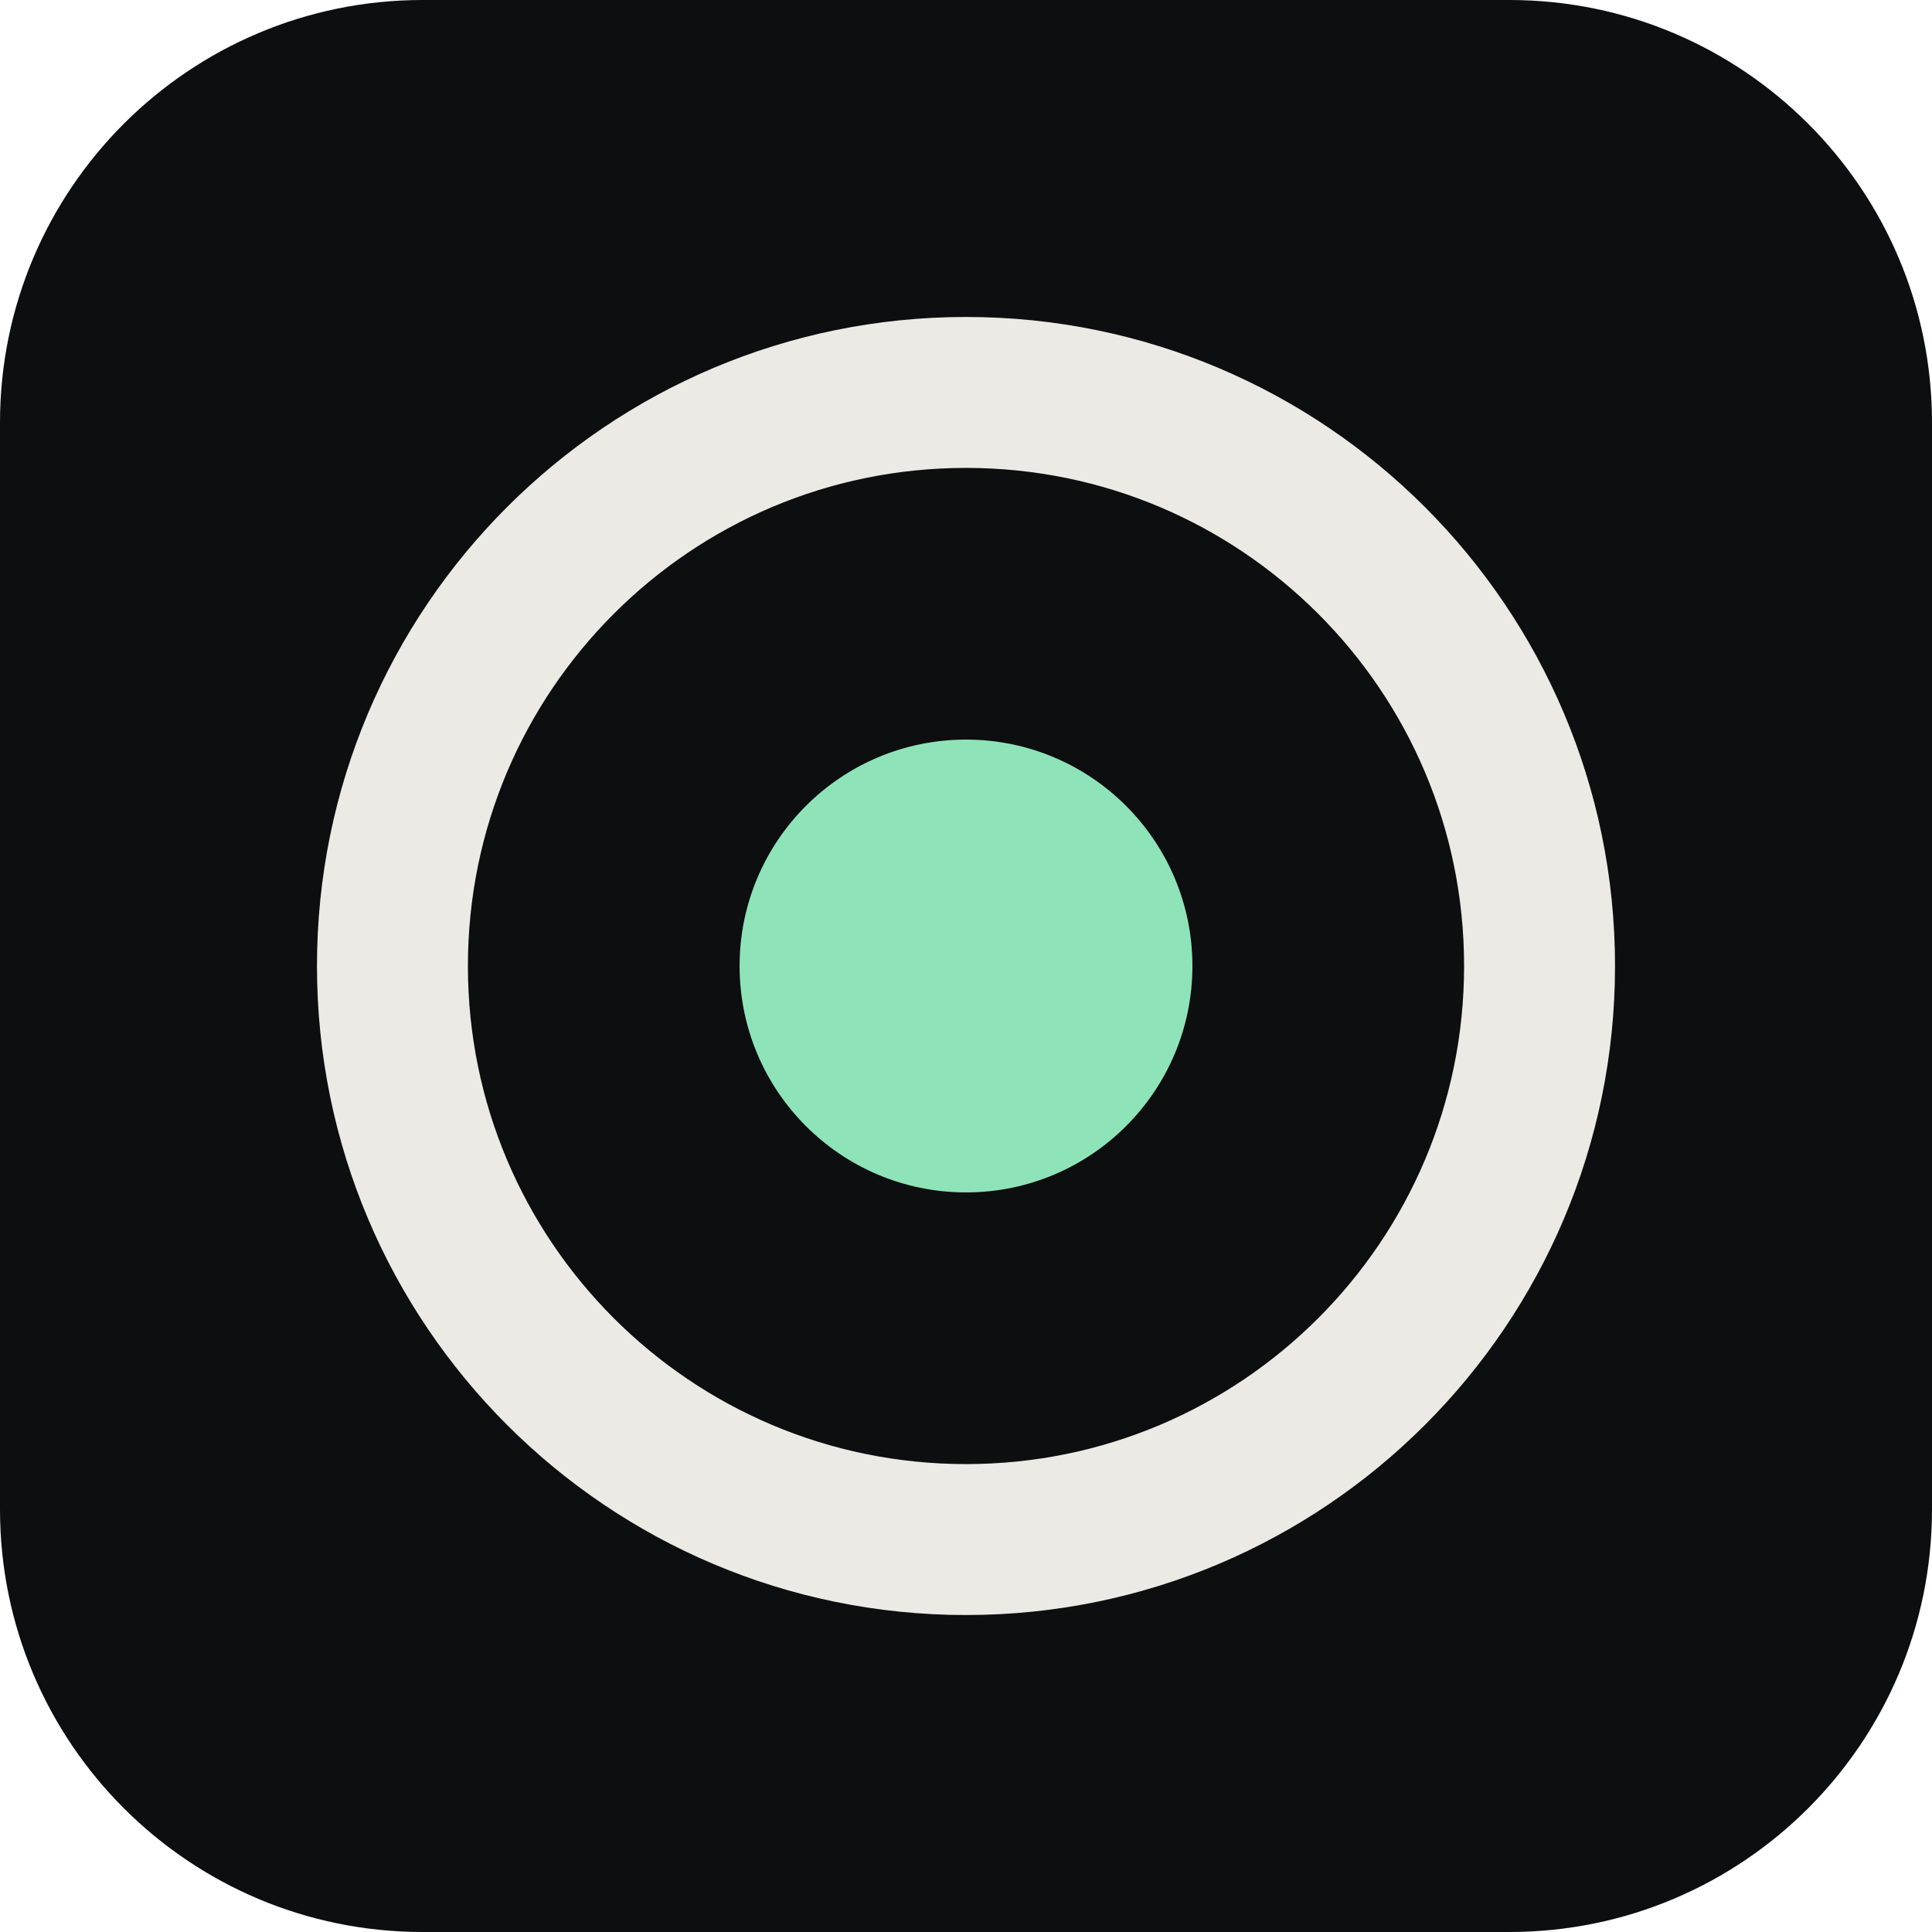
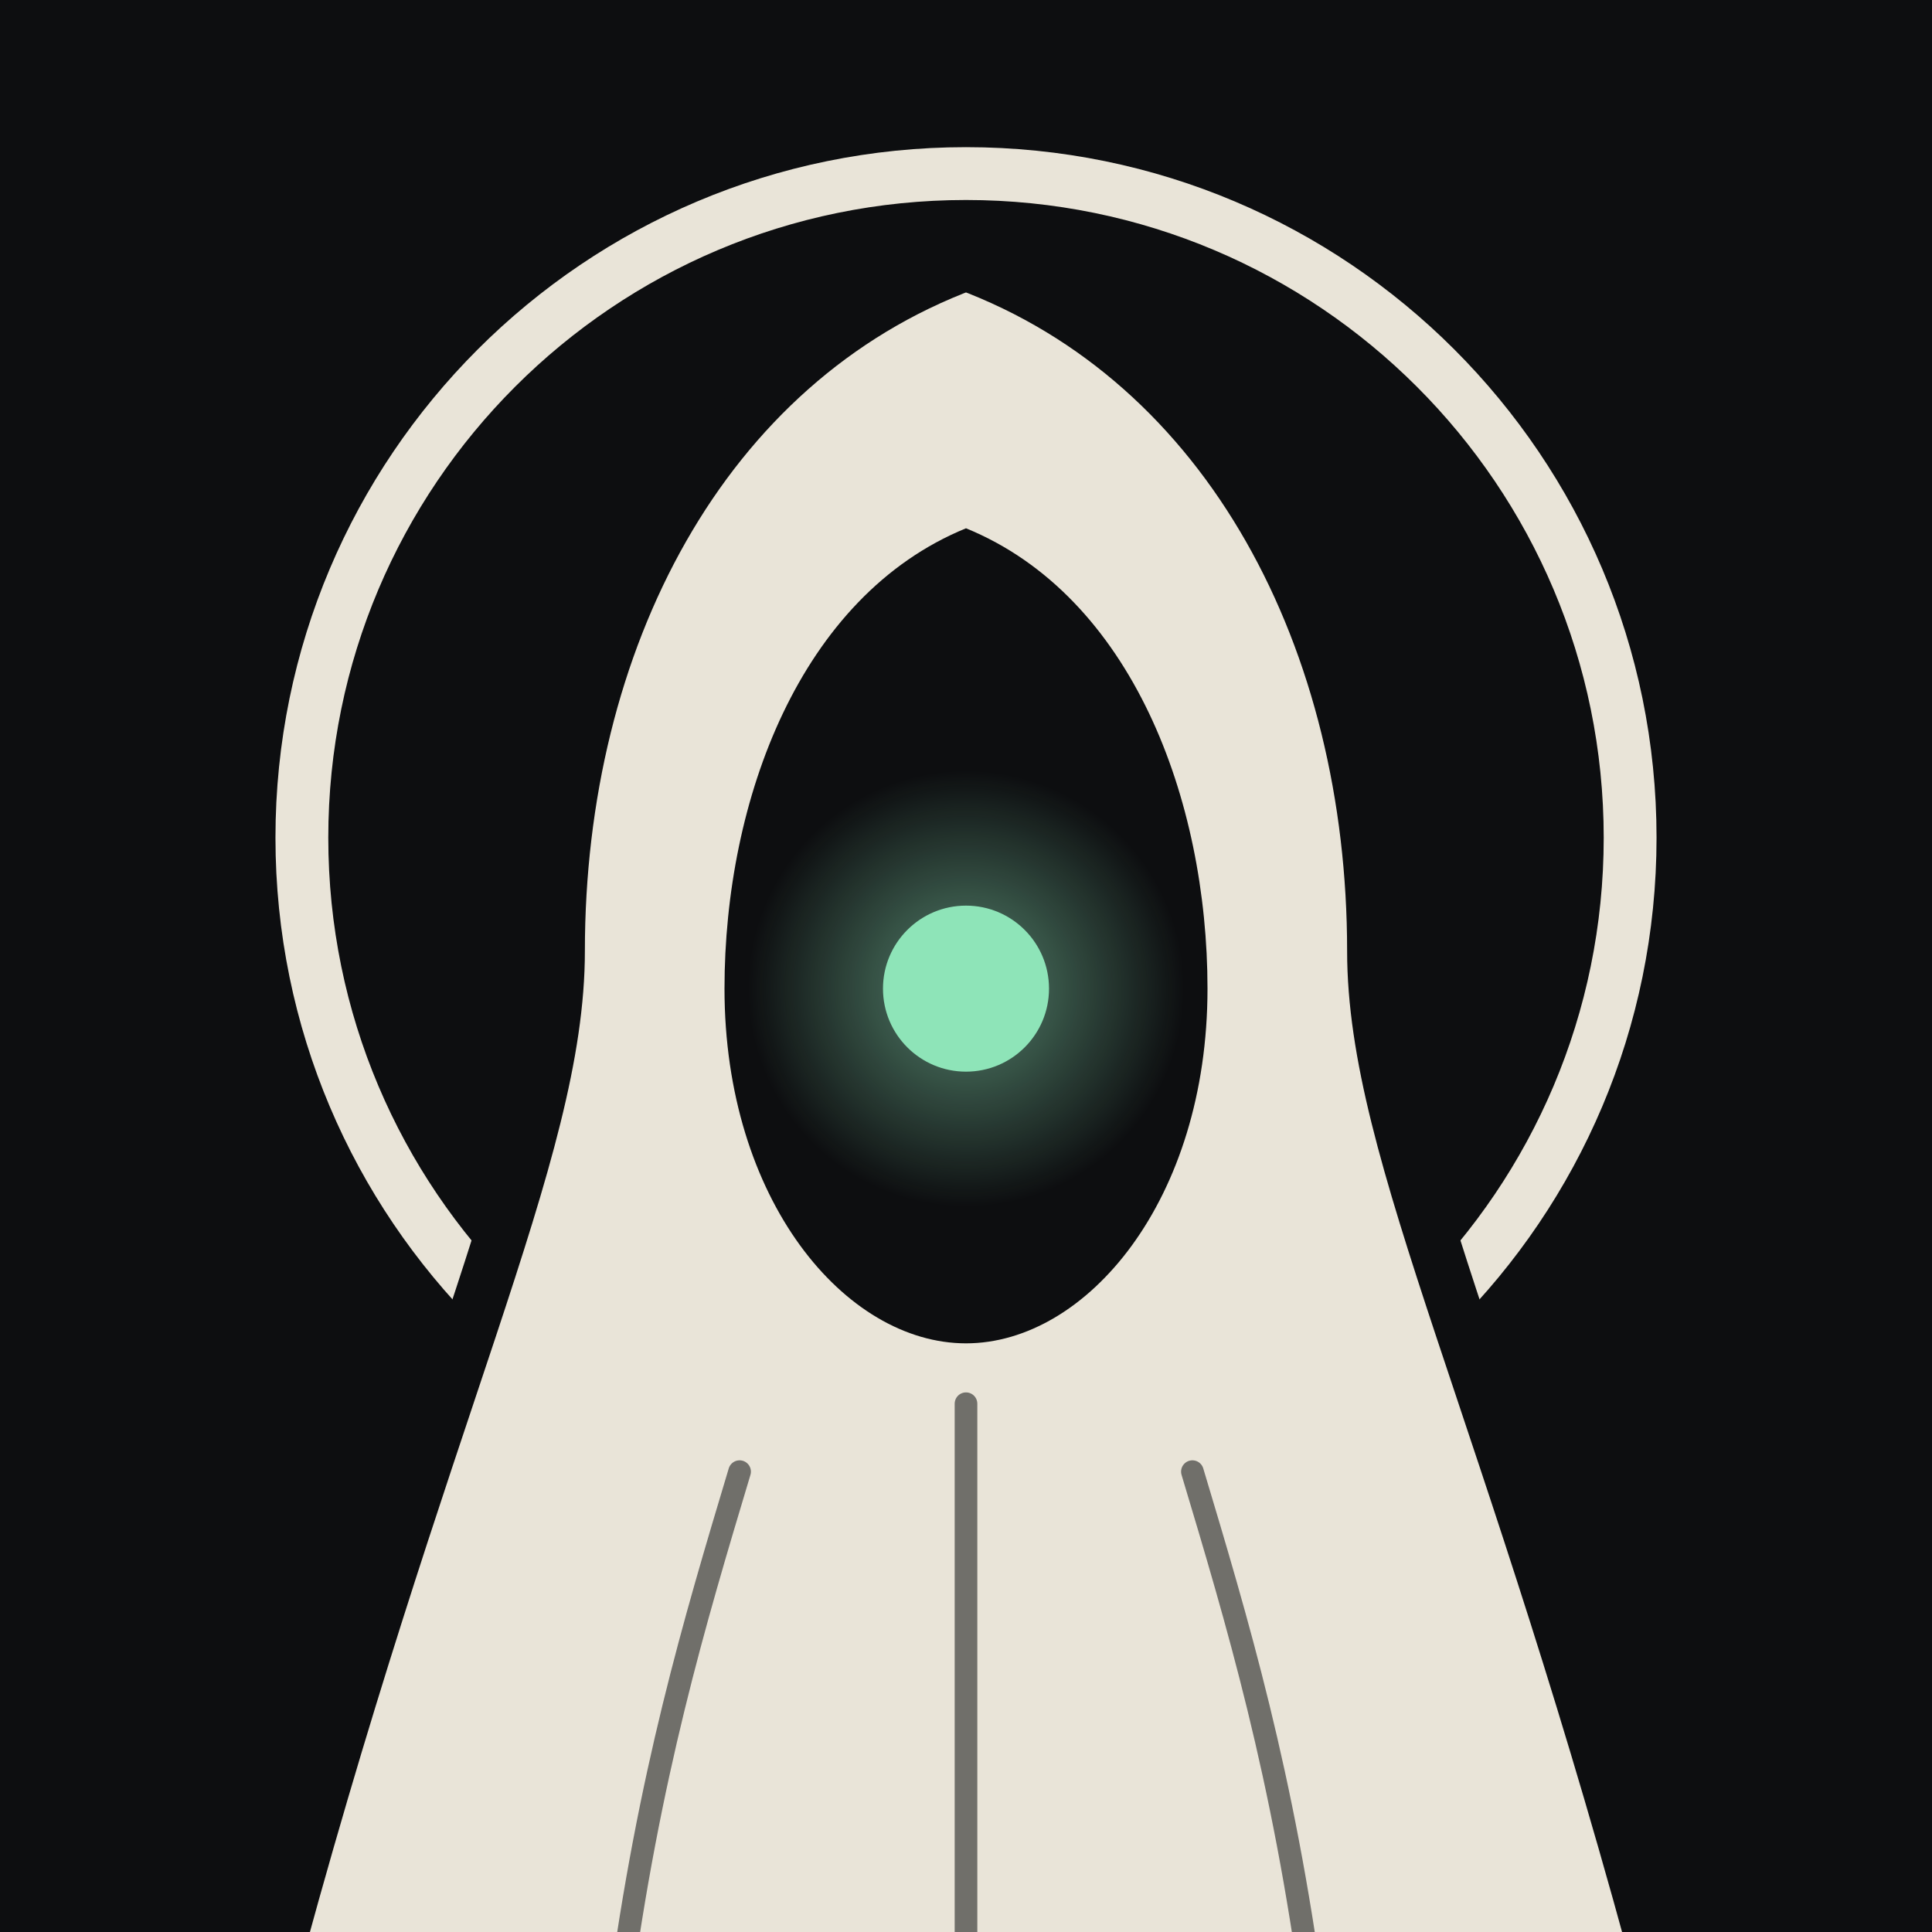
- <svg xmlns="http://www.w3.org/2000/svg" viewBox="0 0 64 64">
-   <rect width="64" height="64" rx="14" fill="#0d0e10" />
-   <circle cx="32" cy="32" r="19" fill="none" stroke="#eceae4" stroke-width="5" />
-   <circle cx="32" cy="32" r="7.5" fill="#8ee4b8" />
+ <svg xmlns="http://www.w3.org/2000/svg" viewBox="0 0 512 512" width="512" height="512">
+   <rect width="512" height="512" fill="#0d0e10" />
+   <g id="mark">
+     <defs>
+       <radialGradient id="cultGlow" cx="50%" cy="50%" r="50%">
+         <stop offset="0" stop-color="#8ee4b8" stop-opacity="0.55" />
+         <stop offset="1" stop-color="#8ee4b8" stop-opacity="0" />
+       </radialGradient>
+       <clipPath id="cultFrame">
+         <rect width="512" height="512" />
+       </clipPath>
+     </defs>
+     <g clip-path="url(#cultFrame)">
+       <circle cx="256" cy="222" r="176" fill="none" stroke="#e9e4d8" stroke-width="14" />
+       <path d="M256,70 C186,96 148,170 148,252 C148,306 112,372 70,530 L442,530 C400,372 364,306 364,252 C364,170 326,96 256,70 Z" fill="#e9e4d8" stroke="#0d0e10" stroke-width="14" stroke-linejoin="round" />
+       <g fill="none" stroke="#0d0e10" stroke-width="6" stroke-linecap="round" opacity="0.55">
+         <path d="M256,372 V530" />
+         <path d="M196,390 C184,430 172,470 164,530" />
+         <path d="M316,390 C328,430 340,470 348,530" />
+       </g>
+       <path d="M256,140 C212,158 192,212 192,262 C192,318 224,356 256,356 C288,356 320,318 320,262 C320,212 300,158 256,140 Z" fill="#0d0e10" />
+       <circle cx="256" cy="262" r="58" fill="url(#cultGlow)" />
+       <circle cx="256" cy="262" r="22" fill="#8ee4b8" />
+     </g>
+   </g>
</svg>
